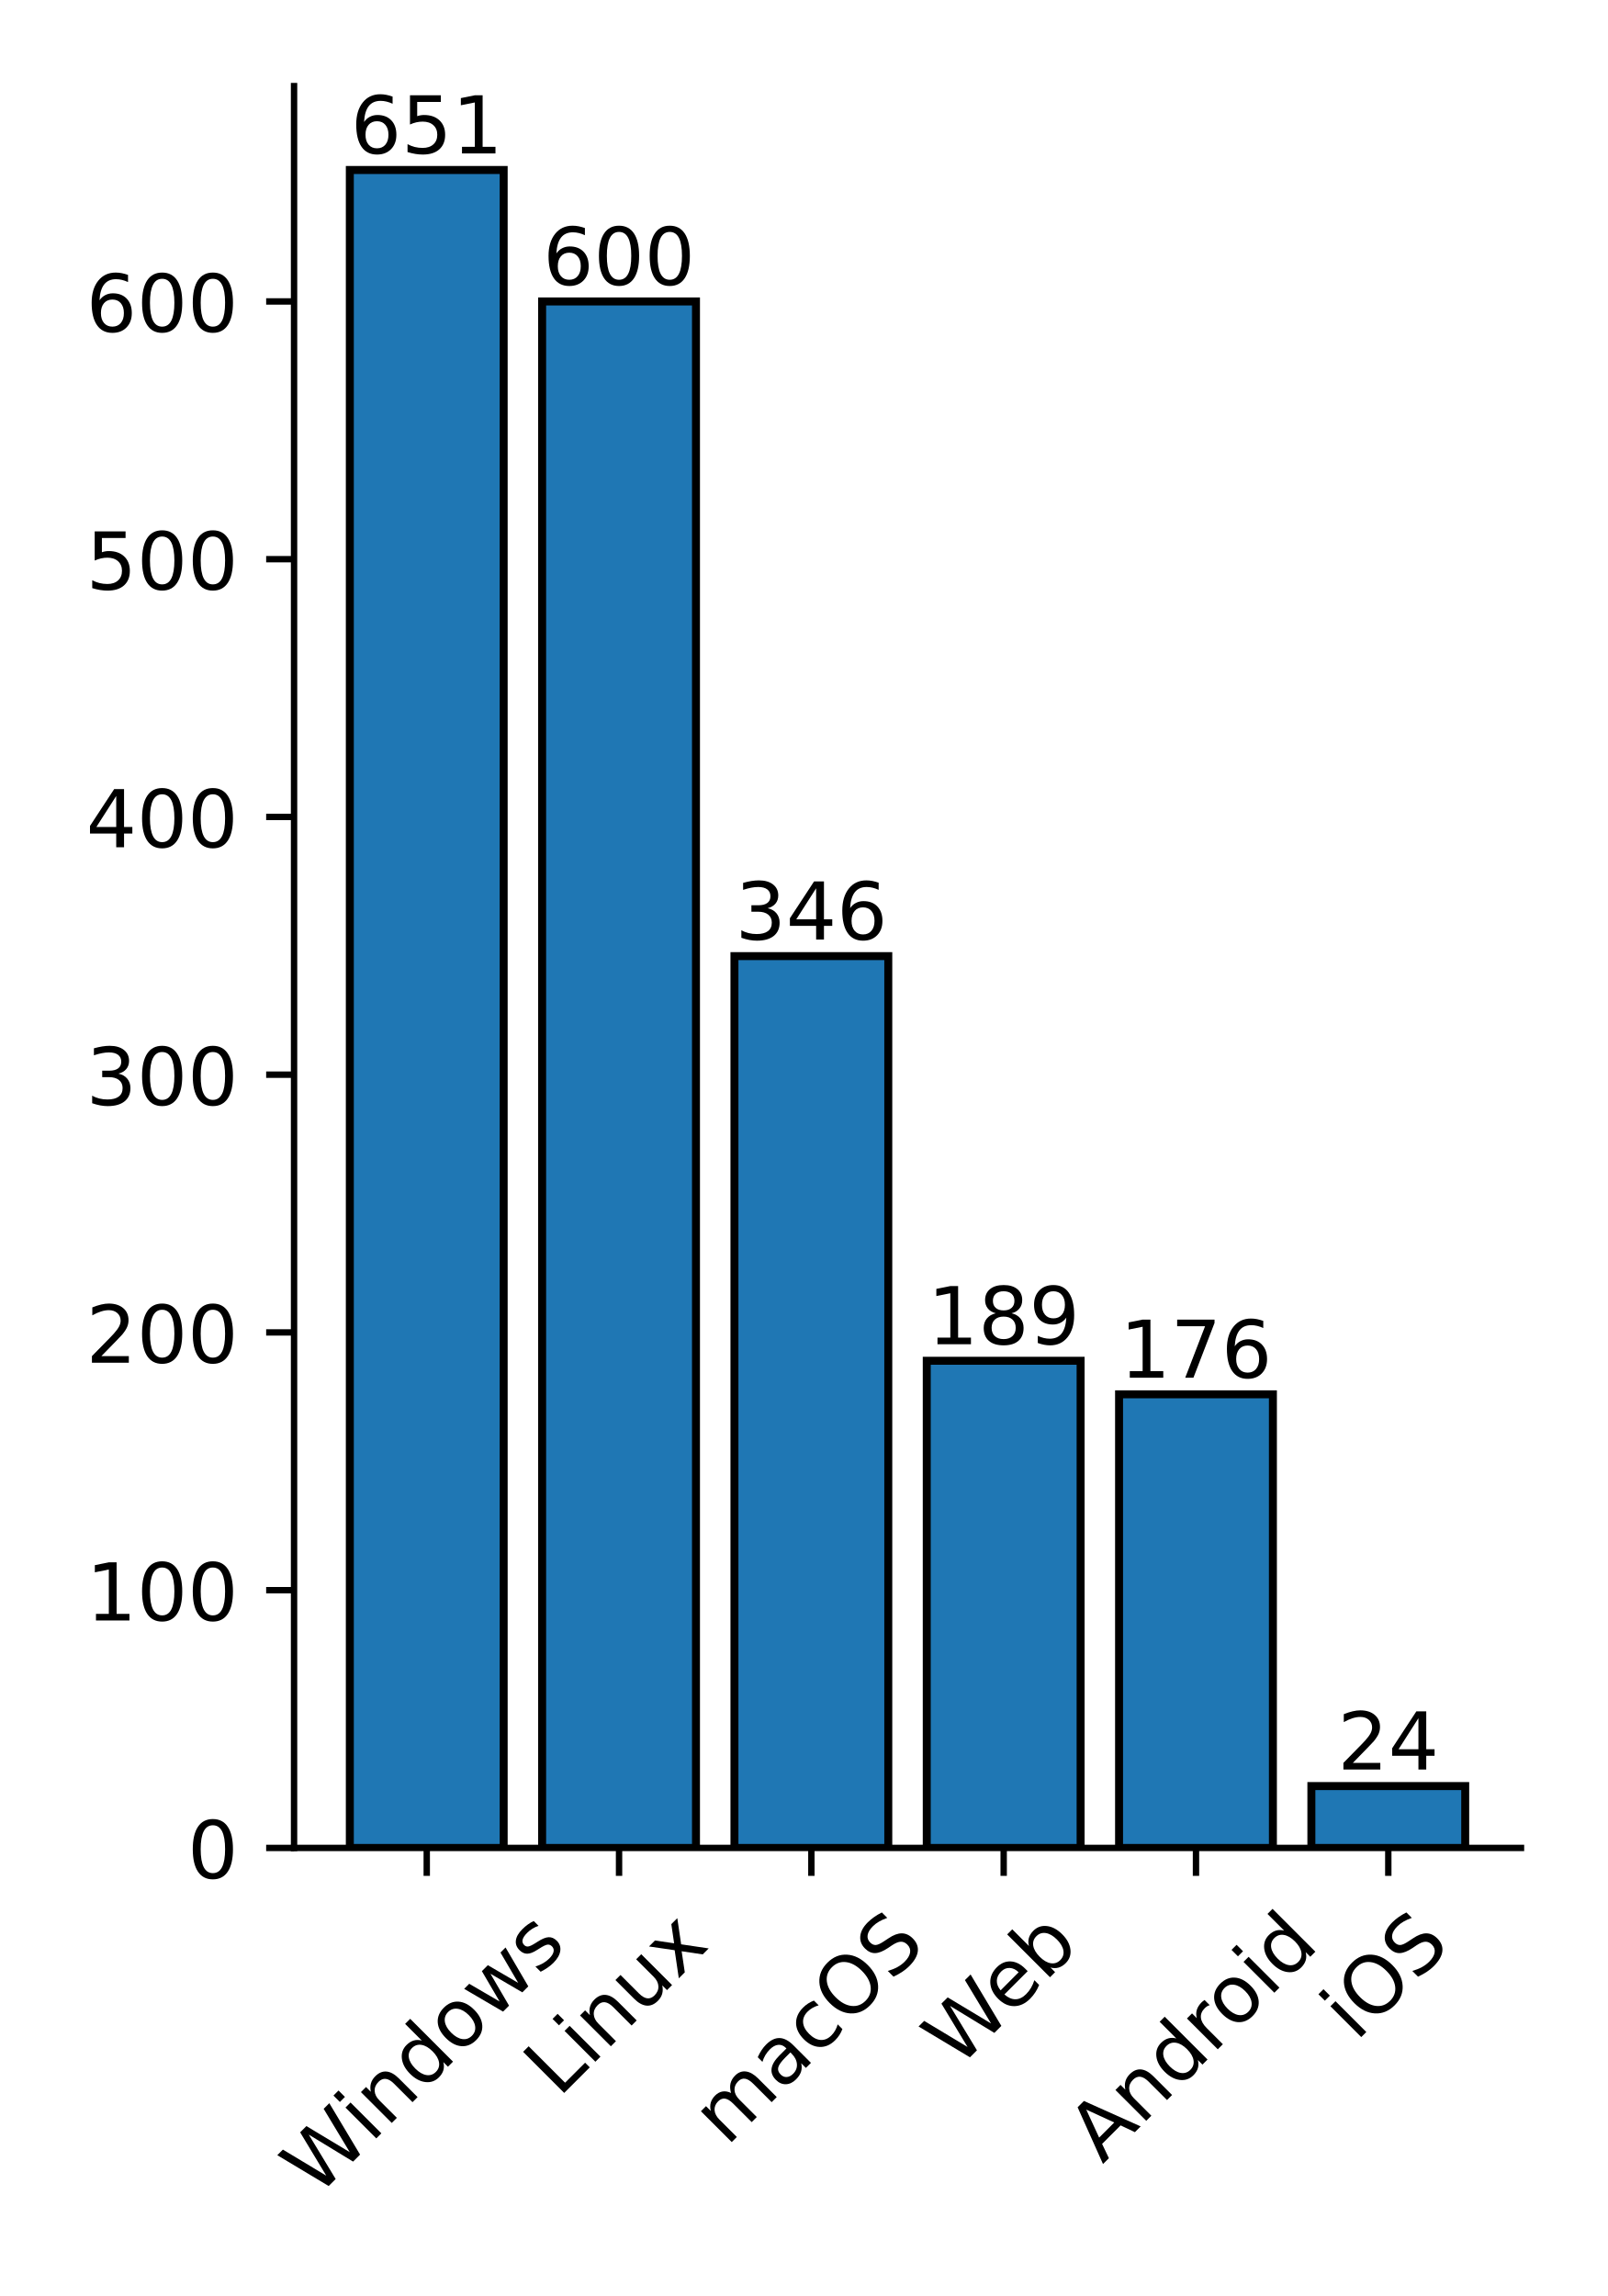
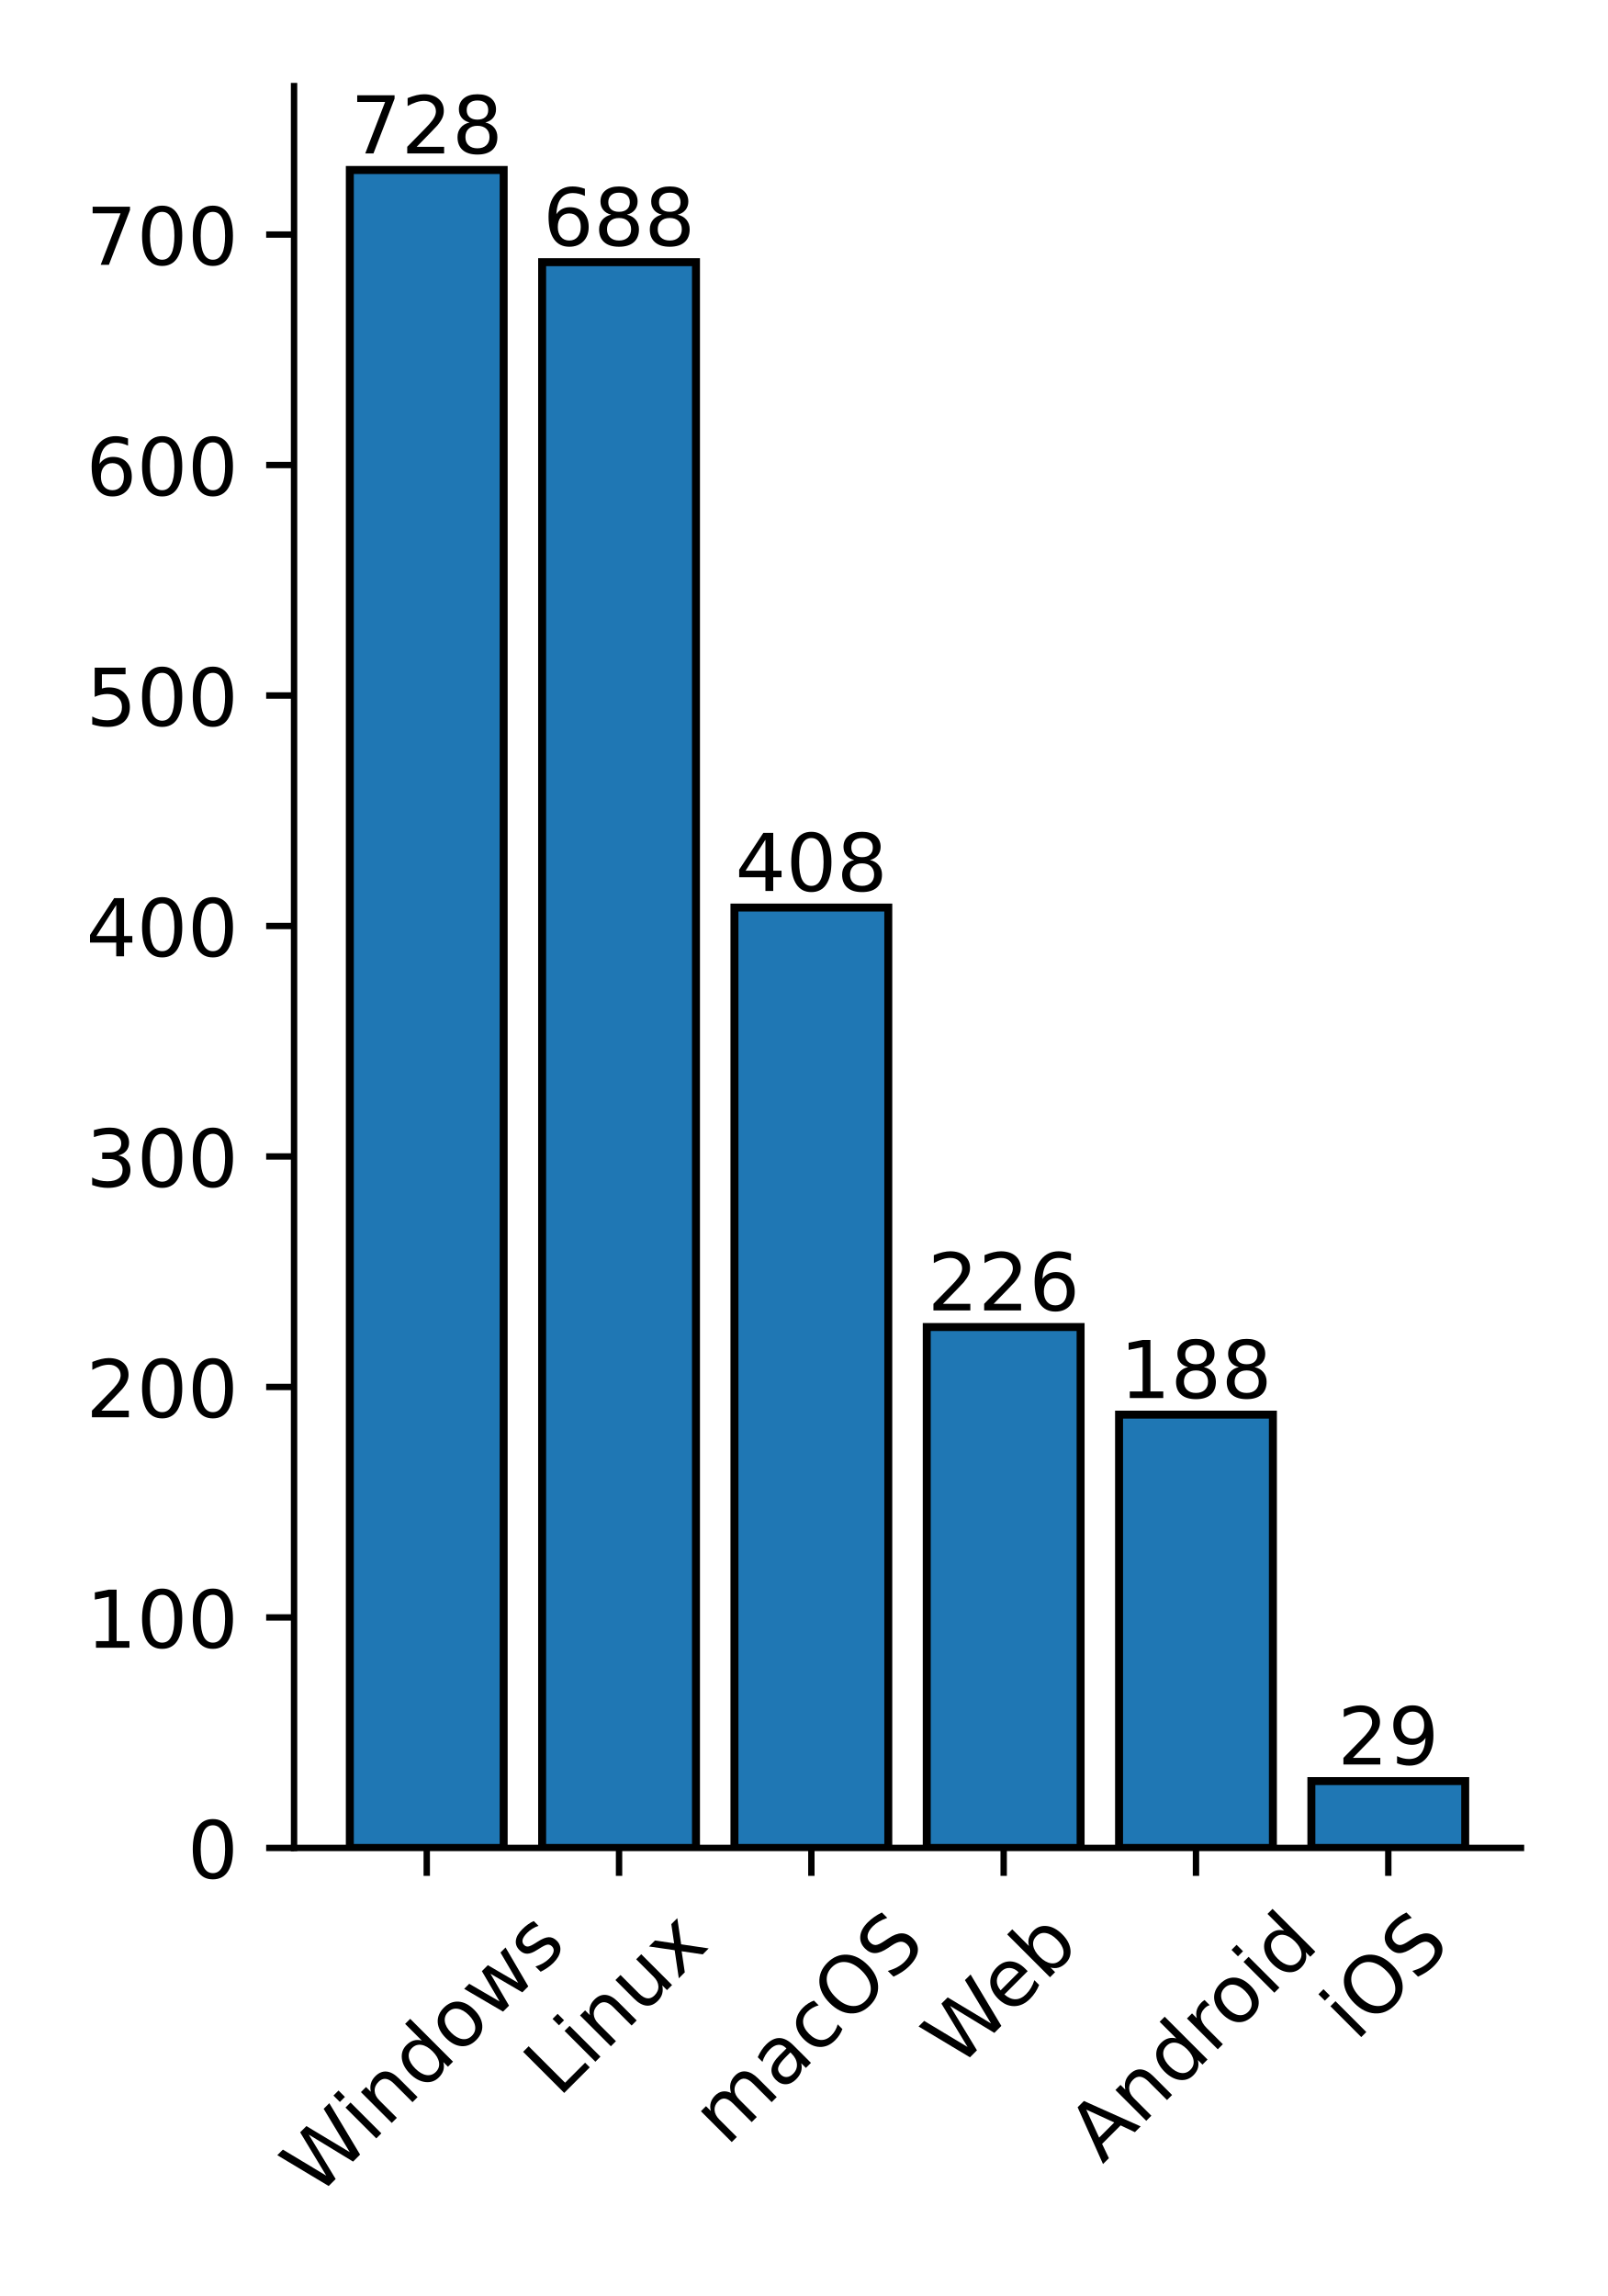
<svg xmlns="http://www.w3.org/2000/svg" xmlns:xlink="http://www.w3.org/1999/xlink" width="201.6pt" height="288pt" viewBox="0 0 201.6 288" version="1.1">
  <defs>
    <style type="text/css">*{stroke-linejoin: round; stroke-linecap: butt}</style>
  </defs>
  <g id="figure_1">
    <g id="patch_1">
      <path d="M 0 288  L 201.6 288  L 201.6 0  L 0 0  L 0 288  z " style="fill: none" />
    </g>
    <g id="axes_1">
      <g id="patch_2">
        <path d="M 36.888 231.796  L 190.8 231.796  L 190.8 10.8  L 36.888 10.8  L 36.888 231.796  z " style="fill: none" />
      </g>
      <g id="patch_3">
-         <path d="M 43.884 231.796  L 63.183 231.796  L 63.183 21.324  L 43.884 21.324  z " clip-path="url(#p57813be6bb)" style="fill: #1f77b4; stroke: #000000; stroke-linejoin: miter" />
+         <path d="M 43.884 231.796  L 63.183 231.796  L 63.183 21.324  L 43.884 21.324  z " clip-path="url(#p40b18fa1a4)" style="fill: #1f77b4; stroke: #000000; stroke-linejoin: miter" />
      </g>
      <g id="patch_4">
-         <path d="M 68.008 231.796  L 87.307 231.796  L 87.307 37.812  L 68.008 37.812  z " clip-path="url(#p57813be6bb)" style="fill: #1f77b4; stroke: #000000; stroke-linejoin: miter" />
+         <path d="M 68.008 231.796  L 87.307 231.796  L 87.307 32.888  L 68.008 32.888  z " clip-path="url(#p40b18fa1a4)" style="fill: #1f77b4; stroke: #000000; stroke-linejoin: miter" />
      </g>
      <g id="patch_5">
-         <path d="M 92.132 231.796  L 111.431 231.796  L 111.431 119.932  L 92.132 119.932  z " clip-path="url(#p57813be6bb)" style="fill: #1f77b4; stroke: #000000; stroke-linejoin: miter" />
+         <path d="M 92.132 231.796  L 111.431 231.796  L 111.431 113.839  L 92.132 113.839  z " clip-path="url(#p40b18fa1a4)" style="fill: #1f77b4; stroke: #000000; stroke-linejoin: miter" />
      </g>
      <g id="patch_6">
-         <path d="M 116.256 231.796  L 135.556 231.796  L 135.556 170.691  L 116.256 170.691  z " clip-path="url(#p57813be6bb)" style="fill: #1f77b4; stroke: #000000; stroke-linejoin: miter" />
+         <path d="M 116.256 231.796  L 135.556 231.796  L 135.556 166.457  L 116.256 166.457  z " clip-path="url(#p40b18fa1a4)" style="fill: #1f77b4; stroke: #000000; stroke-linejoin: miter" />
      </g>
      <g id="patch_7">
-         <path d="M 140.38 231.796  L 159.68 231.796  L 159.68 174.894  L 140.38 174.894  z " clip-path="url(#p57813be6bb)" style="fill: #1f77b4; stroke: #000000; stroke-linejoin: miter" />
+         <path d="M 140.38 231.796  L 159.68 231.796  L 159.68 177.444  L 140.38 177.444  z " clip-path="url(#p40b18fa1a4)" style="fill: #1f77b4; stroke: #000000; stroke-linejoin: miter" />
      </g>
      <g id="patch_8">
-         <path d="M 164.505 231.796  L 183.804 231.796  L 183.804 224.037  L 164.505 224.037  z " clip-path="url(#p57813be6bb)" style="fill: #1f77b4; stroke: #000000; stroke-linejoin: miter" />
+         <path d="M 164.505 231.796  L 183.804 231.796  L 183.804 223.412  L 164.505 223.412  z " clip-path="url(#p40b18fa1a4)" style="fill: #1f77b4; stroke: #000000; stroke-linejoin: miter" />
      </g>
      <g id="matplotlib.axis_1">
        <g id="xtick_1">
          <g id="line2d_1">
            <defs>
-               <path id="mfa5475e7da" d="M 0 0  L 0 3.5  " style="stroke: #000000; stroke-width: 0.8" />
+               <path id="m84dc7e5b6a" d="M 0 0  L 0 3.5  " style="stroke: #000000; stroke-width: 0.8" />
            </defs>
            <g>
-               <use xlink:href="#mfa5475e7da" x="53.533" y="231.796" style="stroke: #000000; stroke-width: 0.8" />
+               <use xlink:href="#m84dc7e5b6a" x="53.533" y="231.796" style="stroke: #000000; stroke-width: 0.8" />
            </g>
          </g>
          <g id="text_1">
            <g transform="translate(39.7043 275.7294) rotate(-45) scale(0.1 -0.1)">
              <defs>
                <path id="DejaVuSans-57" d="M 213 4666  L 850 4666  L 1831 722  L 2809 4666  L 3519 4666  L 4500 722  L 5478 4666  L 6119 4666  L 4947 0  L 4153 0  L 3169 4050  L 2175 0  L 1381 0  L 213 4666  z " transform="scale(0.015625)" />
                <path id="DejaVuSans-69" d="M 603 3500  L 1178 3500  L 1178 0  L 603 0  L 603 3500  z M 603 4863  L 1178 4863  L 1178 4134  L 603 4134  L 603 4863  z " transform="scale(0.015625)" />
                <path id="DejaVuSans-6e" d="M 3513 2113  L 3513 0  L 2938 0  L 2938 2094  Q 2938 2591 2744 2837  Q 2550 3084 2163 3084  Q 1697 3084 1428 2787  Q 1159 2491 1159 1978  L 1159 0  L 581 0  L 581 3500  L 1159 3500  L 1159 2956  Q 1366 3272 1645 3428  Q 1925 3584 2291 3584  Q 2894 3584 3203 3211  Q 3513 2838 3513 2113  z " transform="scale(0.015625)" />
                <path id="DejaVuSans-64" d="M 2906 2969  L 2906 4863  L 3481 4863  L 3481 0  L 2906 0  L 2906 525  Q 2725 213 2448 61  Q 2172 -91 1784 -91  Q 1150 -91 751 415  Q 353 922 353 1747  Q 353 2572 751 3078  Q 1150 3584 1784 3584  Q 2172 3584 2448 3432  Q 2725 3281 2906 2969  z M 947 1747  Q 947 1113 1208 752  Q 1469 391 1925 391  Q 2381 391 2643 752  Q 2906 1113 2906 1747  Q 2906 2381 2643 2742  Q 2381 3103 1925 3103  Q 1469 3103 1208 2742  Q 947 2381 947 1747  z " transform="scale(0.015625)" />
                <path id="DejaVuSans-6f" d="M 1959 3097  Q 1497 3097 1228 2736  Q 959 2375 959 1747  Q 959 1119 1226 758  Q 1494 397 1959 397  Q 2419 397 2687 759  Q 2956 1122 2956 1747  Q 2956 2369 2687 2733  Q 2419 3097 1959 3097  z M 1959 3584  Q 2709 3584 3137 3096  Q 3566 2609 3566 1747  Q 3566 888 3137 398  Q 2709 -91 1959 -91  Q 1206 -91 779 398  Q 353 888 353 1747  Q 353 2609 779 3096  Q 1206 3584 1959 3584  z " transform="scale(0.015625)" />
                <path id="DejaVuSans-77" d="M 269 3500  L 844 3500  L 1563 769  L 2278 3500  L 2956 3500  L 3675 769  L 4391 3500  L 4966 3500  L 4050 0  L 3372 0  L 2619 2869  L 1863 0  L 1184 0  L 269 3500  z " transform="scale(0.015625)" />
                <path id="DejaVuSans-73" d="M 2834 3397  L 2834 2853  Q 2591 2978 2328 3040  Q 2066 3103 1784 3103  Q 1356 3103 1142 2972  Q 928 2841 928 2578  Q 928 2378 1081 2264  Q 1234 2150 1697 2047  L 1894 2003  Q 2506 1872 2764 1633  Q 3022 1394 3022 966  Q 3022 478 2636 193  Q 2250 -91 1575 -91  Q 1294 -91 989 -36  Q 684 19 347 128  L 347 722  Q 666 556 975 473  Q 1284 391 1588 391  Q 1994 391 2212 530  Q 2431 669 2431 922  Q 2431 1156 2273 1281  Q 2116 1406 1581 1522  L 1381 1569  Q 847 1681 609 1914  Q 372 2147 372 2553  Q 372 3047 722 3315  Q 1072 3584 1716 3584  Q 2034 3584 2315 3537  Q 2597 3491 2834 3397  z " transform="scale(0.015625)" />
              </defs>
              <use xlink:href="#DejaVuSans-57" />
              <use xlink:href="#DejaVuSans-69" transform="translate(96.62695 0)" />
              <use xlink:href="#DejaVuSans-6e" transform="translate(124.4102 0)" />
              <use xlink:href="#DejaVuSans-64" transform="translate(187.7891 0)" />
              <use xlink:href="#DejaVuSans-6f" transform="translate(251.2656 0)" />
              <use xlink:href="#DejaVuSans-77" transform="translate(312.4473 0)" />
              <use xlink:href="#DejaVuSans-73" transform="translate(394.2344 0)" />
            </g>
          </g>
        </g>
        <g id="xtick_2">
          <g id="line2d_2">
            <g>
-               <use xlink:href="#mfa5475e7da" x="77.657" y="231.796" style="stroke: #000000; stroke-width: 0.8" />
+               <use xlink:href="#m84dc7e5b6a" x="77.657" y="231.796" style="stroke: #000000; stroke-width: 0.8" />
            </g>
          </g>
          <g id="text_2">
            <g transform="translate(70.08254 263.2214) rotate(-45) scale(0.1 -0.1)">
              <defs>
                <path id="DejaVuSans-4c" d="M 628 4666  L 1259 4666  L 1259 531  L 3531 531  L 3531 0  L 628 0  L 628 4666  z " transform="scale(0.015625)" />
                <path id="DejaVuSans-75" d="M 544 1381  L 544 3500  L 1119 3500  L 1119 1403  Q 1119 906 1312 657  Q 1506 409 1894 409  Q 2359 409 2629 706  Q 2900 1003 2900 1516  L 2900 3500  L 3475 3500  L 3475 0  L 2900 0  L 2900 538  Q 2691 219 2414 64  Q 2138 -91 1772 -91  Q 1169 -91 856 284  Q 544 659 544 1381  z M 1991 3584  L 1991 3584  z " transform="scale(0.015625)" />
                <path id="DejaVuSans-78" d="M 3513 3500  L 2247 1797  L 3578 0  L 2900 0  L 1881 1375  L 863 0  L 184 0  L 1544 1831  L 300 3500  L 978 3500  L 1906 2253  L 2834 3500  L 3513 3500  z " transform="scale(0.015625)" />
              </defs>
              <use xlink:href="#DejaVuSans-4c" />
              <use xlink:href="#DejaVuSans-69" transform="translate(55.71289 0)" />
              <use xlink:href="#DejaVuSans-6e" transform="translate(83.49609 0)" />
              <use xlink:href="#DejaVuSans-75" transform="translate(146.875 0)" />
              <use xlink:href="#DejaVuSans-78" transform="translate(210.2539 0)" />
            </g>
          </g>
        </g>
        <g id="xtick_3">
          <g id="line2d_3">
            <g>
-               <use xlink:href="#mfa5475e7da" x="101.782" y="231.796" style="stroke: #000000; stroke-width: 0.8" />
+               <use xlink:href="#m84dc7e5b6a" x="101.782" y="231.796" style="stroke: #000000; stroke-width: 0.8" />
            </g>
          </g>
          <g id="text_3">
            <g transform="translate(91.15073 269.3334) rotate(-45) scale(0.1 -0.1)">
              <defs>
                <path id="DejaVuSans-6d" d="M 3328 2828  Q 3544 3216 3844 3400  Q 4144 3584 4550 3584  Q 5097 3584 5394 3201  Q 5691 2819 5691 2113  L 5691 0  L 5113 0  L 5113 2094  Q 5113 2597 4934 2840  Q 4756 3084 4391 3084  Q 3944 3084 3684 2787  Q 3425 2491 3425 1978  L 3425 0  L 2847 0  L 2847 2094  Q 2847 2600 2669 2842  Q 2491 3084 2119 3084  Q 1678 3084 1418 2786  Q 1159 2488 1159 1978  L 1159 0  L 581 0  L 581 3500  L 1159 3500  L 1159 2956  Q 1356 3278 1631 3431  Q 1906 3584 2284 3584  Q 2666 3584 2933 3390  Q 3200 3197 3328 2828  z " transform="scale(0.015625)" />
                <path id="DejaVuSans-61" d="M 2194 1759  Q 1497 1759 1228 1600  Q 959 1441 959 1056  Q 959 750 1161 570  Q 1363 391 1709 391  Q 2188 391 2477 730  Q 2766 1069 2766 1631  L 2766 1759  L 2194 1759  z M 3341 1997  L 3341 0  L 2766 0  L 2766 531  Q 2569 213 2275 61  Q 1981 -91 1556 -91  Q 1019 -91 701 211  Q 384 513 384 1019  Q 384 1609 779 1909  Q 1175 2209 1959 2209  L 2766 2209  L 2766 2266  Q 2766 2663 2505 2880  Q 2244 3097 1772 3097  Q 1472 3097 1187 3025  Q 903 2953 641 2809  L 641 3341  Q 956 3463 1253 3523  Q 1550 3584 1831 3584  Q 2591 3584 2966 3190  Q 3341 2797 3341 1997  z " transform="scale(0.015625)" />
                <path id="DejaVuSans-63" d="M 3122 3366  L 3122 2828  Q 2878 2963 2633 3030  Q 2388 3097 2138 3097  Q 1578 3097 1268 2742  Q 959 2388 959 1747  Q 959 1106 1268 751  Q 1578 397 2138 397  Q 2388 397 2633 464  Q 2878 531 3122 666  L 3122 134  Q 2881 22 2623 -34  Q 2366 -91 2075 -91  Q 1284 -91 818 406  Q 353 903 353 1747  Q 353 2603 823 3093  Q 1294 3584 2113 3584  Q 2378 3584 2631 3529  Q 2884 3475 3122 3366  z " transform="scale(0.015625)" />
                <path id="DejaVuSans-4f" d="M 2522 4238  Q 1834 4238 1429 3725  Q 1025 3213 1025 2328  Q 1025 1447 1429 934  Q 1834 422 2522 422  Q 3209 422 3611 934  Q 4013 1447 4013 2328  Q 4013 3213 3611 3725  Q 3209 4238 2522 4238  z M 2522 4750  Q 3503 4750 4090 4092  Q 4678 3434 4678 2328  Q 4678 1225 4090 567  Q 3503 -91 2522 -91  Q 1538 -91 948 565  Q 359 1222 359 2328  Q 359 3434 948 4092  Q 1538 4750 2522 4750  z " transform="scale(0.015625)" />
                <path id="DejaVuSans-53" d="M 3425 4513  L 3425 3897  Q 3066 4069 2747 4153  Q 2428 4238 2131 4238  Q 1616 4238 1336 4038  Q 1056 3838 1056 3469  Q 1056 3159 1242 3001  Q 1428 2844 1947 2747  L 2328 2669  Q 3034 2534 3370 2195  Q 3706 1856 3706 1288  Q 3706 609 3251 259  Q 2797 -91 1919 -91  Q 1588 -91 1214 -16  Q 841 59 441 206  L 441 856  Q 825 641 1194 531  Q 1563 422 1919 422  Q 2459 422 2753 634  Q 3047 847 3047 1241  Q 3047 1584 2836 1778  Q 2625 1972 2144 2069  L 1759 2144  Q 1053 2284 737 2584  Q 422 2884 422 3419  Q 422 4038 858 4394  Q 1294 4750 2059 4750  Q 2388 4750 2728 4690  Q 3069 4631 3425 4513  z " transform="scale(0.015625)" />
              </defs>
              <use xlink:href="#DejaVuSans-6d" />
              <use xlink:href="#DejaVuSans-61" transform="translate(97.41211 0)" />
              <use xlink:href="#DejaVuSans-63" transform="translate(158.6914 0)" />
              <use xlink:href="#DejaVuSans-4f" transform="translate(213.6719 0)" />
              <use xlink:href="#DejaVuSans-53" transform="translate(292.3828 0)" />
            </g>
          </g>
        </g>
        <g id="xtick_4">
          <g id="line2d_4">
            <g>
-               <use xlink:href="#mfa5475e7da" x="125.906" y="231.796" style="stroke: #000000; stroke-width: 0.8" />
+               <use xlink:href="#m84dc7e5b6a" x="125.906" y="231.796" style="stroke: #000000; stroke-width: 0.8" />
            </g>
          </g>
          <g id="text_4">
            <g transform="translate(120.149 259.5853) rotate(-45) scale(0.1 -0.1)">
              <defs>
                <path id="DejaVuSans-65" d="M 3597 1894  L 3597 1613  L 953 1613  Q 991 1019 1311 708  Q 1631 397 2203 397  Q 2534 397 2845 478  Q 3156 559 3463 722  L 3463 178  Q 3153 47 2828 -22  Q 2503 -91 2169 -91  Q 1331 -91 842 396  Q 353 884 353 1716  Q 353 2575 817 3079  Q 1281 3584 2069 3584  Q 2775 3584 3186 3129  Q 3597 2675 3597 1894  z M 3022 2063  Q 3016 2534 2758 2815  Q 2500 3097 2075 3097  Q 1594 3097 1305 2825  Q 1016 2553 972 2059  L 3022 2063  z " transform="scale(0.015625)" />
                <path id="DejaVuSans-62" d="M 3116 1747  Q 3116 2381 2855 2742  Q 2594 3103 2138 3103  Q 1681 3103 1420 2742  Q 1159 2381 1159 1747  Q 1159 1113 1420 752  Q 1681 391 2138 391  Q 2594 391 2855 752  Q 3116 1113 3116 1747  z M 1159 2969  Q 1341 3281 1617 3432  Q 1894 3584 2278 3584  Q 2916 3584 3314 3078  Q 3713 2572 3713 1747  Q 3713 922 3314 415  Q 2916 -91 2278 -91  Q 1894 -91 1617 61  Q 1341 213 1159 525  L 1159 0  L 581 0  L 581 4863  L 1159 4863  L 1159 2969  z " transform="scale(0.015625)" />
              </defs>
              <use xlink:href="#DejaVuSans-57" />
              <use xlink:href="#DejaVuSans-65" transform="translate(93.00195 0)" />
              <use xlink:href="#DejaVuSans-62" transform="translate(154.5254 0)" />
            </g>
          </g>
        </g>
        <g id="xtick_5">
          <g id="line2d_5">
            <g>
-               <use xlink:href="#mfa5475e7da" x="150.03" y="231.796" style="stroke: #000000; stroke-width: 0.8" />
+               <use xlink:href="#m84dc7e5b6a" x="150.03" y="231.796" style="stroke: #000000; stroke-width: 0.8" />
            </g>
          </g>
          <g id="text_5">
            <g transform="translate(138.3136 271.5045) rotate(-45) scale(0.1 -0.1)">
              <defs>
                <path id="DejaVuSans-41" d="M 2188 4044  L 1331 1722  L 3047 1722  L 2188 4044  z M 1831 4666  L 2547 4666  L 4325 0  L 3669 0  L 3244 1197  L 1141 1197  L 716 0  L 50 0  L 1831 4666  z " transform="scale(0.015625)" />
                <path id="DejaVuSans-72" d="M 2631 2963  Q 2534 3019 2420 3045  Q 2306 3072 2169 3072  Q 1681 3072 1420 2755  Q 1159 2438 1159 1844  L 1159 0  L 581 0  L 581 3500  L 1159 3500  L 1159 2956  Q 1341 3275 1631 3429  Q 1922 3584 2338 3584  Q 2397 3584 2469 3576  Q 2541 3569 2628 3553  L 2631 2963  z " transform="scale(0.015625)" />
              </defs>
              <use xlink:href="#DejaVuSans-41" />
              <use xlink:href="#DejaVuSans-6e" transform="translate(68.4082 0)" />
              <use xlink:href="#DejaVuSans-64" transform="translate(131.7871 0)" />
              <use xlink:href="#DejaVuSans-72" transform="translate(195.2637 0)" />
              <use xlink:href="#DejaVuSans-6f" transform="translate(234.127 0)" />
              <use xlink:href="#DejaVuSans-69" transform="translate(295.3086 0)" />
              <use xlink:href="#DejaVuSans-64" transform="translate(323.0918 0)" />
            </g>
          </g>
        </g>
        <g id="xtick_6">
          <g id="line2d_6">
            <g>
-               <use xlink:href="#mfa5475e7da" x="174.154" y="231.796" style="stroke: #000000; stroke-width: 0.8" />
+               <use xlink:href="#m84dc7e5b6a" x="174.154" y="231.796" style="stroke: #000000; stroke-width: 0.8" />
            </g>
          </g>
          <g id="text_6">
            <g transform="translate(170.0956 256.189) rotate(-45) scale(0.1 -0.1)">
              <use xlink:href="#DejaVuSans-69" />
              <use xlink:href="#DejaVuSans-4f" transform="translate(27.7832 0)" />
              <use xlink:href="#DejaVuSans-53" transform="translate(106.4941 0)" />
            </g>
          </g>
        </g>
      </g>
      <g id="matplotlib.axis_2">
        <g id="ytick_1">
          <g id="line2d_7">
            <defs>
-               <path id="m08fc947446" d="M 0 0  L -3.5 0  " style="stroke: #000000; stroke-width: 0.8" />
+               <path id="m3cb0013ea8" d="M 0 0  L -3.5 0  " style="stroke: #000000; stroke-width: 0.8" />
            </defs>
            <g>
-               <use xlink:href="#m08fc947446" x="36.888" y="231.796" style="stroke: #000000; stroke-width: 0.8" />
+               <use xlink:href="#m3cb0013ea8" x="36.888" y="231.796" style="stroke: #000000; stroke-width: 0.8" />
            </g>
          </g>
          <g id="text_7">
            <g transform="translate(23.525 235.5956) scale(0.1 -0.1)">
              <defs>
                <path id="DejaVuSans-30" d="M 2034 4250  Q 1547 4250 1301 3770  Q 1056 3291 1056 2328  Q 1056 1369 1301 889  Q 1547 409 2034 409  Q 2525 409 2770 889  Q 3016 1369 3016 2328  Q 3016 3291 2770 3770  Q 2525 4250 2034 4250  z M 2034 4750  Q 2819 4750 3233 4129  Q 3647 3509 3647 2328  Q 3647 1150 3233 529  Q 2819 -91 2034 -91  Q 1250 -91 836 529  Q 422 1150 422 2328  Q 422 3509 836 4129  Q 1250 4750 2034 4750  z " transform="scale(0.015625)" />
              </defs>
              <use xlink:href="#DejaVuSans-30" />
            </g>
          </g>
        </g>
        <g id="ytick_2">
          <g id="line2d_8">
            <g>
-               <use xlink:href="#m08fc947446" x="36.888" y="199.466" style="stroke: #000000; stroke-width: 0.8" />
+               <use xlink:href="#m3cb0013ea8" x="36.888" y="202.885" style="stroke: #000000; stroke-width: 0.8" />
            </g>
          </g>
          <g id="text_8">
-             <g transform="translate(10.8 203.2649) scale(0.1 -0.1)">
+             <g transform="translate(10.8 206.6845) scale(0.1 -0.1)">
              <defs>
                <path id="DejaVuSans-31" d="M 794 531  L 1825 531  L 1825 4091  L 703 3866  L 703 4441  L 1819 4666  L 2450 4666  L 2450 531  L 3481 531  L 3481 0  L 794 0  L 794 531  z " transform="scale(0.015625)" />
              </defs>
              <use xlink:href="#DejaVuSans-31" />
              <use xlink:href="#DejaVuSans-30" transform="translate(63.62305 0)" />
              <use xlink:href="#DejaVuSans-30" transform="translate(127.2461 0)" />
            </g>
          </g>
        </g>
        <g id="ytick_3">
          <g id="line2d_9">
            <g>
-               <use xlink:href="#m08fc947446" x="36.888" y="167.135" style="stroke: #000000; stroke-width: 0.8" />
+               <use xlink:href="#m3cb0013ea8" x="36.888" y="173.974" style="stroke: #000000; stroke-width: 0.8" />
            </g>
          </g>
          <g id="text_9">
-             <g transform="translate(10.8 170.9342) scale(0.1 -0.1)">
+             <g transform="translate(10.8 177.7734) scale(0.1 -0.1)">
              <defs>
                <path id="DejaVuSans-32" d="M 1228 531  L 3431 531  L 3431 0  L 469 0  L 469 531  Q 828 903 1448 1529  Q 2069 2156 2228 2338  Q 2531 2678 2651 2914  Q 2772 3150 2772 3378  Q 2772 3750 2511 3984  Q 2250 4219 1831 4219  Q 1534 4219 1204 4116  Q 875 4013 500 3803  L 500 4441  Q 881 4594 1212 4672  Q 1544 4750 1819 4750  Q 2544 4750 2975 4387  Q 3406 4025 3406 3419  Q 3406 3131 3298 2873  Q 3191 2616 2906 2266  Q 2828 2175 2409 1742  Q 1991 1309 1228 531  z " transform="scale(0.015625)" />
              </defs>
              <use xlink:href="#DejaVuSans-32" />
              <use xlink:href="#DejaVuSans-30" transform="translate(63.62305 0)" />
              <use xlink:href="#DejaVuSans-30" transform="translate(127.2461 0)" />
            </g>
          </g>
        </g>
        <g id="ytick_4">
          <g id="line2d_10">
            <g>
-               <use xlink:href="#m08fc947446" x="36.888" y="134.804" style="stroke: #000000; stroke-width: 0.8" />
+               <use xlink:href="#m3cb0013ea8" x="36.888" y="145.063" style="stroke: #000000; stroke-width: 0.8" />
            </g>
          </g>
          <g id="text_10">
-             <g transform="translate(10.8 138.6035) scale(0.1 -0.1)">
+             <g transform="translate(10.8 148.8623) scale(0.1 -0.1)">
              <defs>
                <path id="DejaVuSans-33" d="M 2597 2516  Q 3050 2419 3304 2112  Q 3559 1806 3559 1356  Q 3559 666 3084 287  Q 2609 -91 1734 -91  Q 1441 -91 1130 -33  Q 819 25 488 141  L 488 750  Q 750 597 1062 519  Q 1375 441 1716 441  Q 2309 441 2620 675  Q 2931 909 2931 1356  Q 2931 1769 2642 2001  Q 2353 2234 1838 2234  L 1294 2234  L 1294 2753  L 1863 2753  Q 2328 2753 2575 2939  Q 2822 3125 2822 3475  Q 2822 3834 2567 4026  Q 2313 4219 1838 4219  Q 1578 4219 1281 4162  Q 984 4106 628 3988  L 628 4550  Q 988 4650 1302 4700  Q 1616 4750 1894 4750  Q 2613 4750 3031 4423  Q 3450 4097 3450 3541  Q 3450 3153 3228 2886  Q 3006 2619 2597 2516  z " transform="scale(0.015625)" />
              </defs>
              <use xlink:href="#DejaVuSans-33" />
              <use xlink:href="#DejaVuSans-30" transform="translate(63.62305 0)" />
              <use xlink:href="#DejaVuSans-30" transform="translate(127.2461 0)" />
            </g>
          </g>
        </g>
        <g id="ytick_5">
          <g id="line2d_11">
            <g>
-               <use xlink:href="#m08fc947446" x="36.888" y="102.474" style="stroke: #000000; stroke-width: 0.8" />
+               <use xlink:href="#m3cb0013ea8" x="36.888" y="116.152" style="stroke: #000000; stroke-width: 0.8" />
            </g>
          </g>
          <g id="text_11">
-             <g transform="translate(10.8 106.2729) scale(0.1 -0.1)">
+             <g transform="translate(10.8 119.9512) scale(0.1 -0.1)">
              <defs>
                <path id="DejaVuSans-34" d="M 2419 4116  L 825 1625  L 2419 1625  L 2419 4116  z M 2253 4666  L 3047 4666  L 3047 1625  L 3713 1625  L 3713 1100  L 3047 1100  L 3047 0  L 2419 0  L 2419 1100  L 313 1100  L 313 1709  L 2253 4666  z " transform="scale(0.015625)" />
              </defs>
              <use xlink:href="#DejaVuSans-34" />
              <use xlink:href="#DejaVuSans-30" transform="translate(63.62305 0)" />
              <use xlink:href="#DejaVuSans-30" transform="translate(127.2461 0)" />
            </g>
          </g>
        </g>
        <g id="ytick_6">
          <g id="line2d_12">
            <g>
-               <use xlink:href="#m08fc947446" x="36.888" y="70.143" style="stroke: #000000; stroke-width: 0.8" />
+               <use xlink:href="#m3cb0013ea8" x="36.888" y="87.241" style="stroke: #000000; stroke-width: 0.8" />
            </g>
          </g>
          <g id="text_12">
-             <g transform="translate(10.8 73.94218) scale(0.1 -0.1)">
+             <g transform="translate(10.8 91.04014) scale(0.1 -0.1)">
              <defs>
                <path id="DejaVuSans-35" d="M 691 4666  L 3169 4666  L 3169 4134  L 1269 4134  L 1269 2991  Q 1406 3038 1543 3061  Q 1681 3084 1819 3084  Q 2600 3084 3056 2656  Q 3513 2228 3513 1497  Q 3513 744 3044 326  Q 2575 -91 1722 -91  Q 1428 -91 1123 -41  Q 819 9 494 109  L 494 744  Q 775 591 1075 516  Q 1375 441 1709 441  Q 2250 441 2565 725  Q 2881 1009 2881 1497  Q 2881 1984 2565 2268  Q 2250 2553 1709 2553  Q 1456 2553 1204 2497  Q 953 2441 691 2322  L 691 4666  z " transform="scale(0.015625)" />
              </defs>
              <use xlink:href="#DejaVuSans-35" />
              <use xlink:href="#DejaVuSans-30" transform="translate(63.62305 0)" />
              <use xlink:href="#DejaVuSans-30" transform="translate(127.2461 0)" />
            </g>
          </g>
        </g>
        <g id="ytick_7">
          <g id="line2d_13">
            <g>
-               <use xlink:href="#m08fc947446" x="36.888" y="37.812" style="stroke: #000000; stroke-width: 0.8" />
+               <use xlink:href="#m3cb0013ea8" x="36.888" y="58.33" style="stroke: #000000; stroke-width: 0.8" />
            </g>
          </g>
          <g id="text_13">
-             <g transform="translate(10.8 41.6115) scale(0.1 -0.1)">
+             <g transform="translate(10.8 62.12905) scale(0.1 -0.1)">
              <defs>
                <path id="DejaVuSans-36" d="M 2113 2584  Q 1688 2584 1439 2293  Q 1191 2003 1191 1497  Q 1191 994 1439 701  Q 1688 409 2113 409  Q 2538 409 2786 701  Q 3034 994 3034 1497  Q 3034 2003 2786 2293  Q 2538 2584 2113 2584  z M 3366 4563  L 3366 3988  Q 3128 4100 2886 4159  Q 2644 4219 2406 4219  Q 1781 4219 1451 3797  Q 1122 3375 1075 2522  Q 1259 2794 1537 2939  Q 1816 3084 2150 3084  Q 2853 3084 3261 2657  Q 3669 2231 3669 1497  Q 3669 778 3244 343  Q 2819 -91 2113 -91  Q 1303 -91 875 529  Q 447 1150 447 2328  Q 447 3434 972 4092  Q 1497 4750 2381 4750  Q 2619 4750 2861 4703  Q 3103 4656 3366 4563  z " transform="scale(0.015625)" />
              </defs>
              <use xlink:href="#DejaVuSans-36" />
+               <use xlink:href="#DejaVuSans-30" transform="translate(63.62305 0)" />
+               <use xlink:href="#DejaVuSans-30" transform="translate(127.2461 0)" />
+             </g>
+           </g>
+         </g>
+         <g id="ytick_8">
+           <g id="line2d_14">
+             <g>
+               <use xlink:href="#m3cb0013ea8" x="36.888" y="29.419" style="stroke: #000000; stroke-width: 0.8" />
+             </g>
+           </g>
+           <g id="text_14">
+             <g transform="translate(10.8 33.21796) scale(0.1 -0.1)">
+               <defs>
+                 <path id="DejaVuSans-37" d="M 525 4666  L 3525 4666  L 3525 4397  L 1831 0  L 1172 0  L 2766 4134  L 525 4134  L 525 4666  z " transform="scale(0.015625)" />
+               </defs>
+               <use xlink:href="#DejaVuSans-37" />
              <use xlink:href="#DejaVuSans-30" transform="translate(63.62305 0)" />
              <use xlink:href="#DejaVuSans-30" transform="translate(127.2461 0)" />
            </g>
          </g>
        </g>
      </g>
      <g id="patch_9">
        <path d="M 36.888 231.796  L 36.888 10.8  " style="fill: none; stroke: #000000; stroke-width: 0.8; stroke-linejoin: miter; stroke-linecap: square" />
      </g>
      <g id="patch_10">
        <path d="M 36.888 231.796  L 190.8 231.796  " style="fill: none; stroke: #000000; stroke-width: 0.8; stroke-linejoin: miter; stroke-linecap: square" />
      </g>
-       <g id="text_14">
+       <g id="text_15">
        <g transform="translate(43.98946 19.24395) scale(0.1 -0.1)">
-           <use xlink:href="#DejaVuSans-36" />
-           <use xlink:href="#DejaVuSans-35" transform="translate(63.62305 0)" />
-           <use xlink:href="#DejaVuSans-31" transform="translate(127.2461 0)" />
-         </g>
-       </g>
-       <g id="text_15">
-         <g transform="translate(68.11368 35.7326) scale(0.1 -0.1)">
-           <use xlink:href="#DejaVuSans-36" />
-           <use xlink:href="#DejaVuSans-30" transform="translate(63.62305 0)" />
-           <use xlink:href="#DejaVuSans-30" transform="translate(127.2461 0)" />
-         </g>
-       </g>
-       <g id="text_16">
-         <g transform="translate(92.23789 117.8525) scale(0.1 -0.1)">
-           <use xlink:href="#DejaVuSans-33" />
-           <use xlink:href="#DejaVuSans-34" transform="translate(63.62305 0)" />
-           <use xlink:href="#DejaVuSans-36" transform="translate(127.2461 0)" />
-         </g>
-       </g>
-       <g id="text_17">
-         <g transform="translate(116.3621 168.6117) scale(0.1 -0.1)">
          <defs>
            <path id="DejaVuSans-38" d="M 2034 2216  Q 1584 2216 1326 1975  Q 1069 1734 1069 1313  Q 1069 891 1326 650  Q 1584 409 2034 409  Q 2484 409 2743 651  Q 3003 894 3003 1313  Q 3003 1734 2745 1975  Q 2488 2216 2034 2216  z M 1403 2484  Q 997 2584 770 2862  Q 544 3141 544 3541  Q 544 4100 942 4425  Q 1341 4750 2034 4750  Q 2731 4750 3128 4425  Q 3525 4100 3525 3541  Q 3525 3141 3298 2862  Q 3072 2584 2669 2484  Q 3125 2378 3379 2068  Q 3634 1759 3634 1313  Q 3634 634 3220 271  Q 2806 -91 2034 -91  Q 1263 -91 848 271  Q 434 634 434 1313  Q 434 1759 690 2068  Q 947 2378 1403 2484  z M 1172 3481  Q 1172 3119 1398 2916  Q 1625 2713 2034 2713  Q 2441 2713 2670 2916  Q 2900 3119 2900 3481  Q 2900 3844 2670 4047  Q 2441 4250 2034 4250  Q 1625 4250 1398 4047  Q 1172 3844 1172 3481  z " transform="scale(0.015625)" />
+           </defs>
+           <use xlink:href="#DejaVuSans-37" />
+           <use xlink:href="#DejaVuSans-32" transform="translate(63.62305 0)" />
+           <use xlink:href="#DejaVuSans-38" transform="translate(127.2461 0)" />
+         </g>
+       </g>
+       <g id="text_16">
+         <g transform="translate(68.11368 30.80839) scale(0.1 -0.1)">
+           <use xlink:href="#DejaVuSans-36" />
+           <use xlink:href="#DejaVuSans-38" transform="translate(63.62305 0)" />
+           <use xlink:href="#DejaVuSans-38" transform="translate(127.2461 0)" />
+         </g>
+       </g>
+       <g id="text_17">
+         <g transform="translate(92.23789 111.7594) scale(0.1 -0.1)">
+           <use xlink:href="#DejaVuSans-34" />
+           <use xlink:href="#DejaVuSans-30" transform="translate(63.62305 0)" />
+           <use xlink:href="#DejaVuSans-38" transform="translate(127.2461 0)" />
+         </g>
+       </g>
+       <g id="text_18">
+         <g transform="translate(116.3621 164.3776) scale(0.1 -0.1)">
+           <use xlink:href="#DejaVuSans-32" />
+           <use xlink:href="#DejaVuSans-32" transform="translate(63.62305 0)" />
+           <use xlink:href="#DejaVuSans-36" transform="translate(127.2461 0)" />
+         </g>
+       </g>
+       <g id="text_19">
+         <g transform="translate(140.4863 175.3638) scale(0.1 -0.1)">
+           <use xlink:href="#DejaVuSans-31" />
+           <use xlink:href="#DejaVuSans-38" transform="translate(63.62305 0)" />
+           <use xlink:href="#DejaVuSans-38" transform="translate(127.2461 0)" />
+         </g>
+       </g>
+       <g id="text_20">
+         <g transform="translate(167.7918 221.3325) scale(0.1 -0.1)">
+           <defs>
            <path id="DejaVuSans-39" d="M 703 97  L 703 672  Q 941 559 1184 500  Q 1428 441 1663 441  Q 2288 441 2617 861  Q 2947 1281 2994 2138  Q 2813 1869 2534 1725  Q 2256 1581 1919 1581  Q 1219 1581 811 2004  Q 403 2428 403 3163  Q 403 3881 828 4315  Q 1253 4750 1959 4750  Q 2769 4750 3195 4129  Q 3622 3509 3622 2328  Q 3622 1225 3098 567  Q 2575 -91 1691 -91  Q 1453 -91 1209 -44  Q 966 3 703 97  z M 1959 2075  Q 2384 2075 2632 2365  Q 2881 2656 2881 3163  Q 2881 3666 2632 3958  Q 2384 4250 1959 4250  Q 1534 4250 1286 3958  Q 1038 3666 1038 3163  Q 1038 2656 1286 2365  Q 1534 2075 1959 2075  z " transform="scale(0.015625)" />
          </defs>
-           <use xlink:href="#DejaVuSans-31" />
-           <use xlink:href="#DejaVuSans-38" transform="translate(63.62305 0)" />
-           <use xlink:href="#DejaVuSans-39" transform="translate(127.2461 0)" />
-         </g>
-       </g>
-       <g id="text_18">
-         <g transform="translate(140.4863 172.8147) scale(0.1 -0.1)">
-           <defs>
-             <path id="DejaVuSans-37" d="M 525 4666  L 3525 4666  L 3525 4397  L 1831 0  L 1172 0  L 2766 4134  L 525 4134  L 525 4666  z " transform="scale(0.015625)" />
-           </defs>
-           <use xlink:href="#DejaVuSans-31" />
-           <use xlink:href="#DejaVuSans-37" transform="translate(63.62305 0)" />
-           <use xlink:href="#DejaVuSans-36" transform="translate(127.2461 0)" />
-         </g>
-       </g>
-       <g id="text_19">
-         <g transform="translate(167.7918 221.9573) scale(0.1 -0.1)">
          <use xlink:href="#DejaVuSans-32" />
-           <use xlink:href="#DejaVuSans-34" transform="translate(63.62305 0)" />
+           <use xlink:href="#DejaVuSans-39" transform="translate(63.62305 0)" />
        </g>
      </g>
    </g>
  </g>
  <defs>
-     <clipPath id="p57813be6bb">
+     <clipPath id="p40b18fa1a4">
      <rect x="36.888" y="10.8" width="153.912" height="220.996" />
    </clipPath>
  </defs>
</svg>
